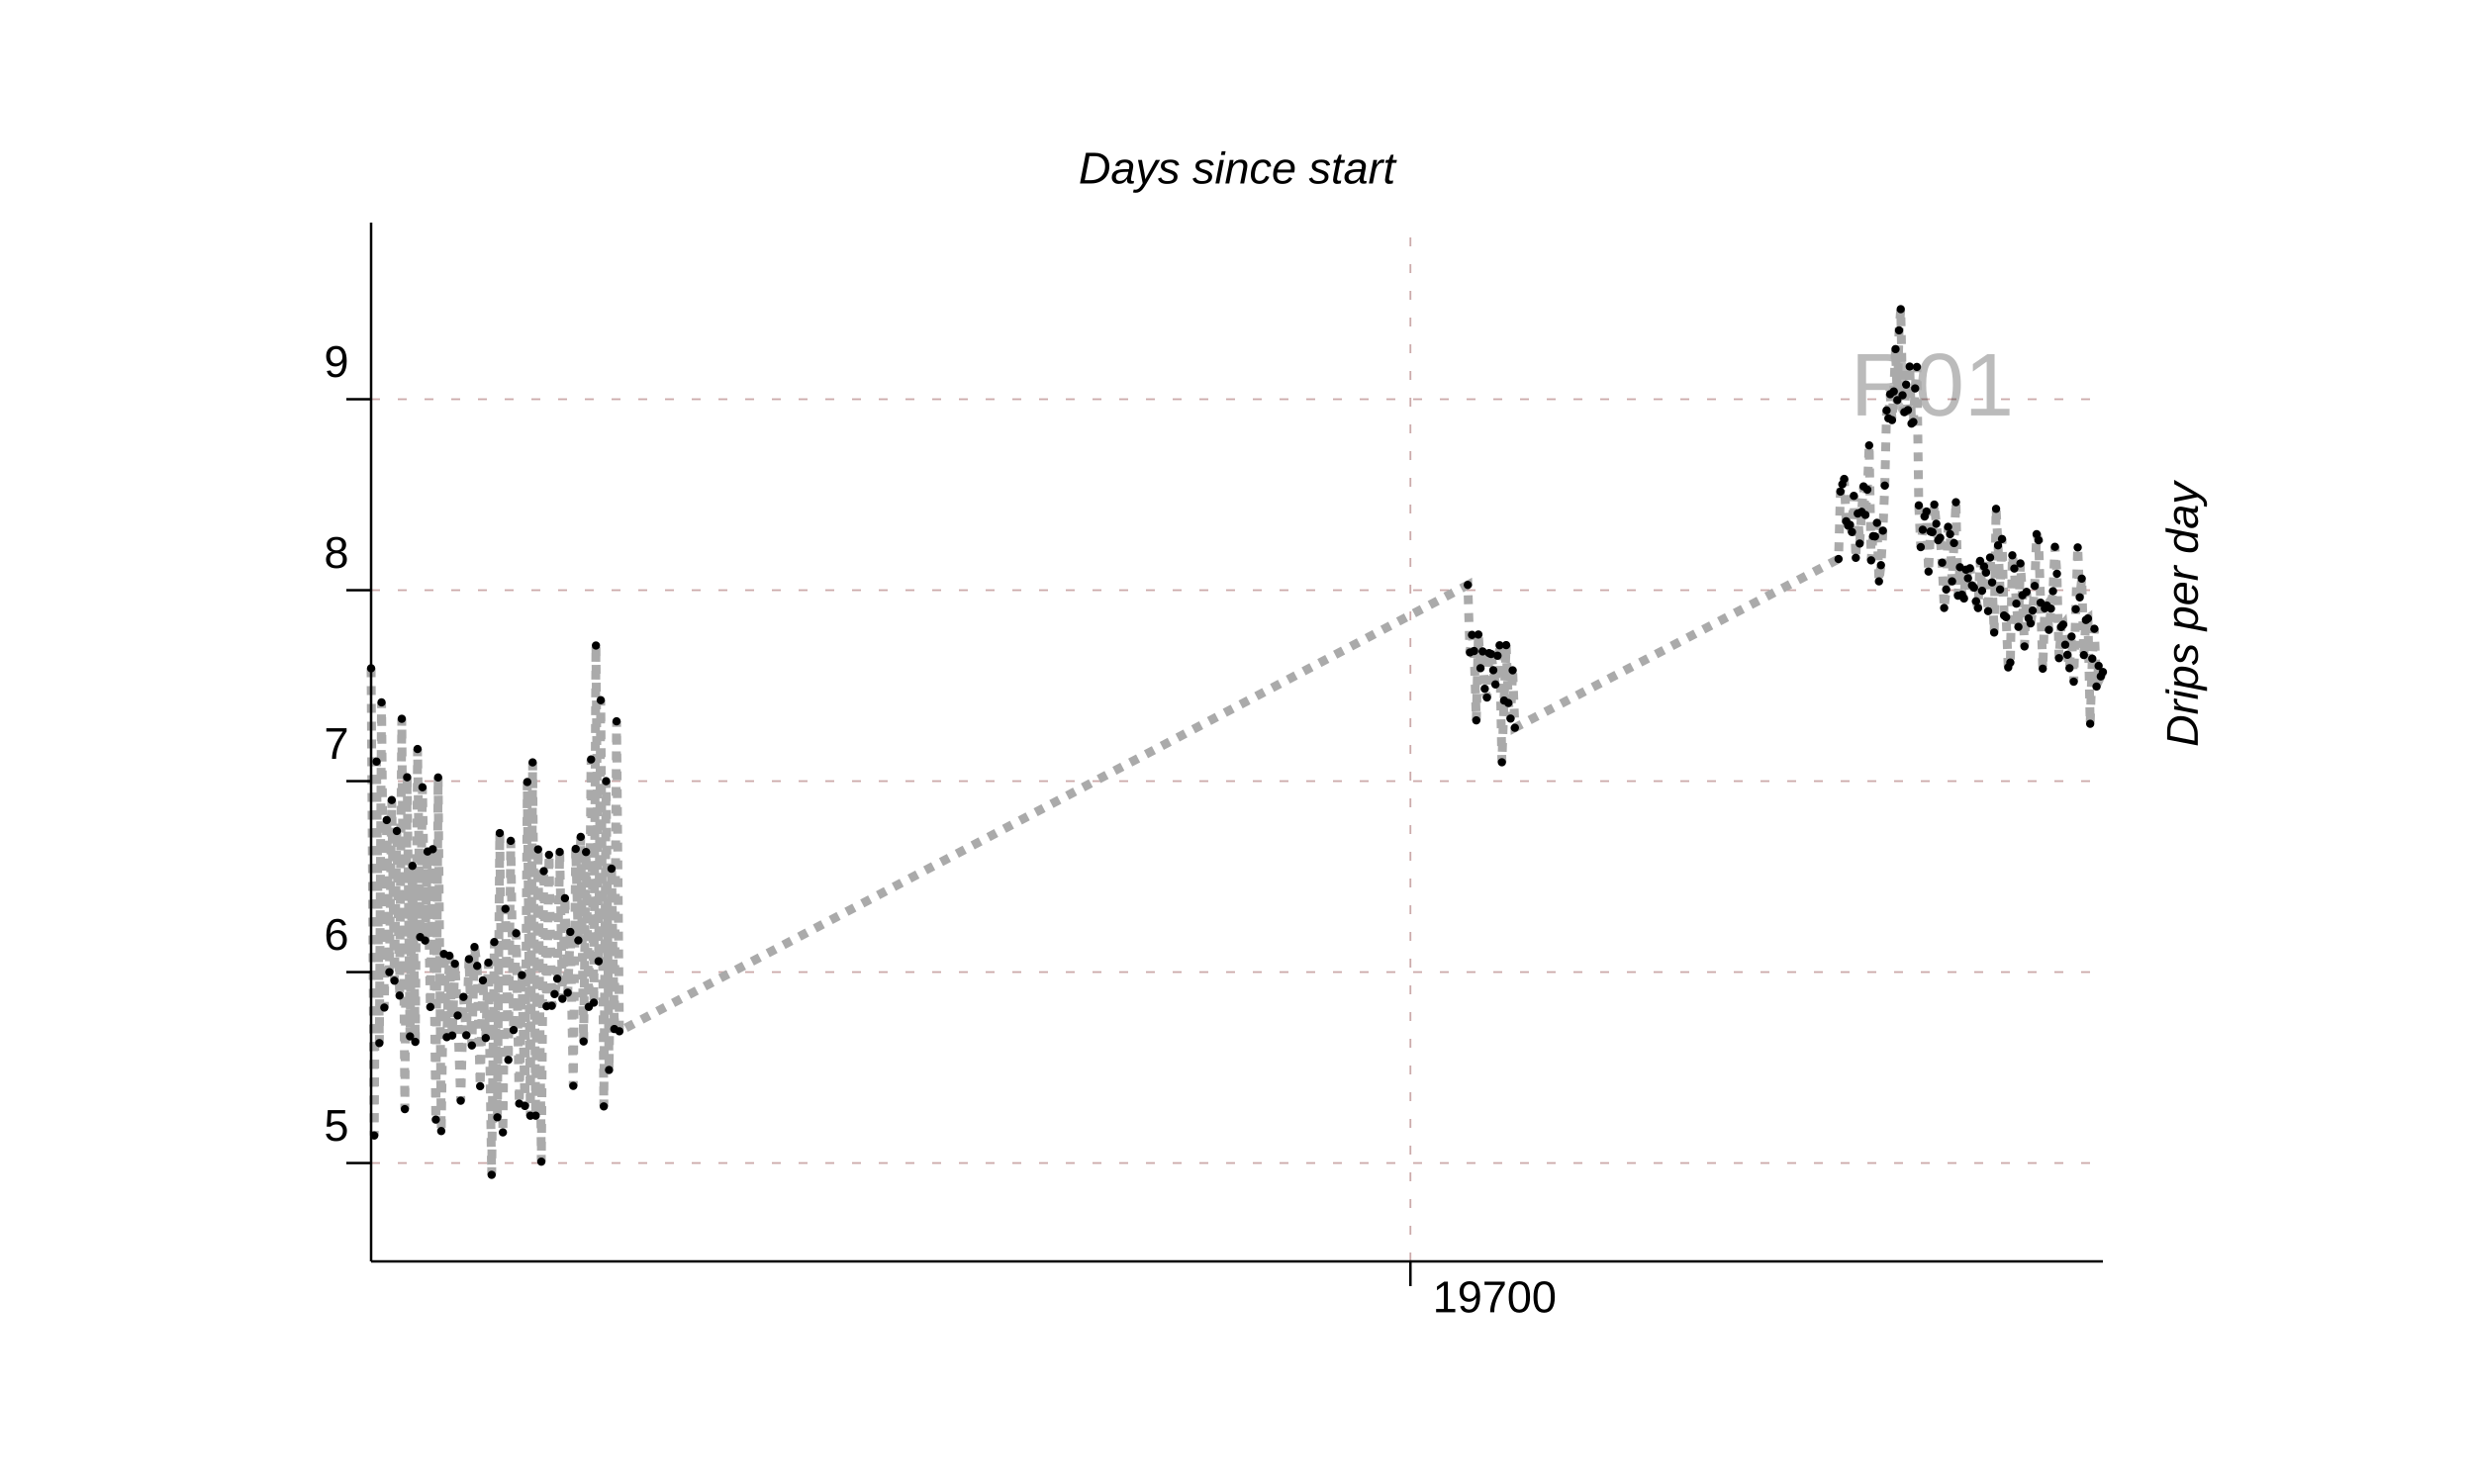
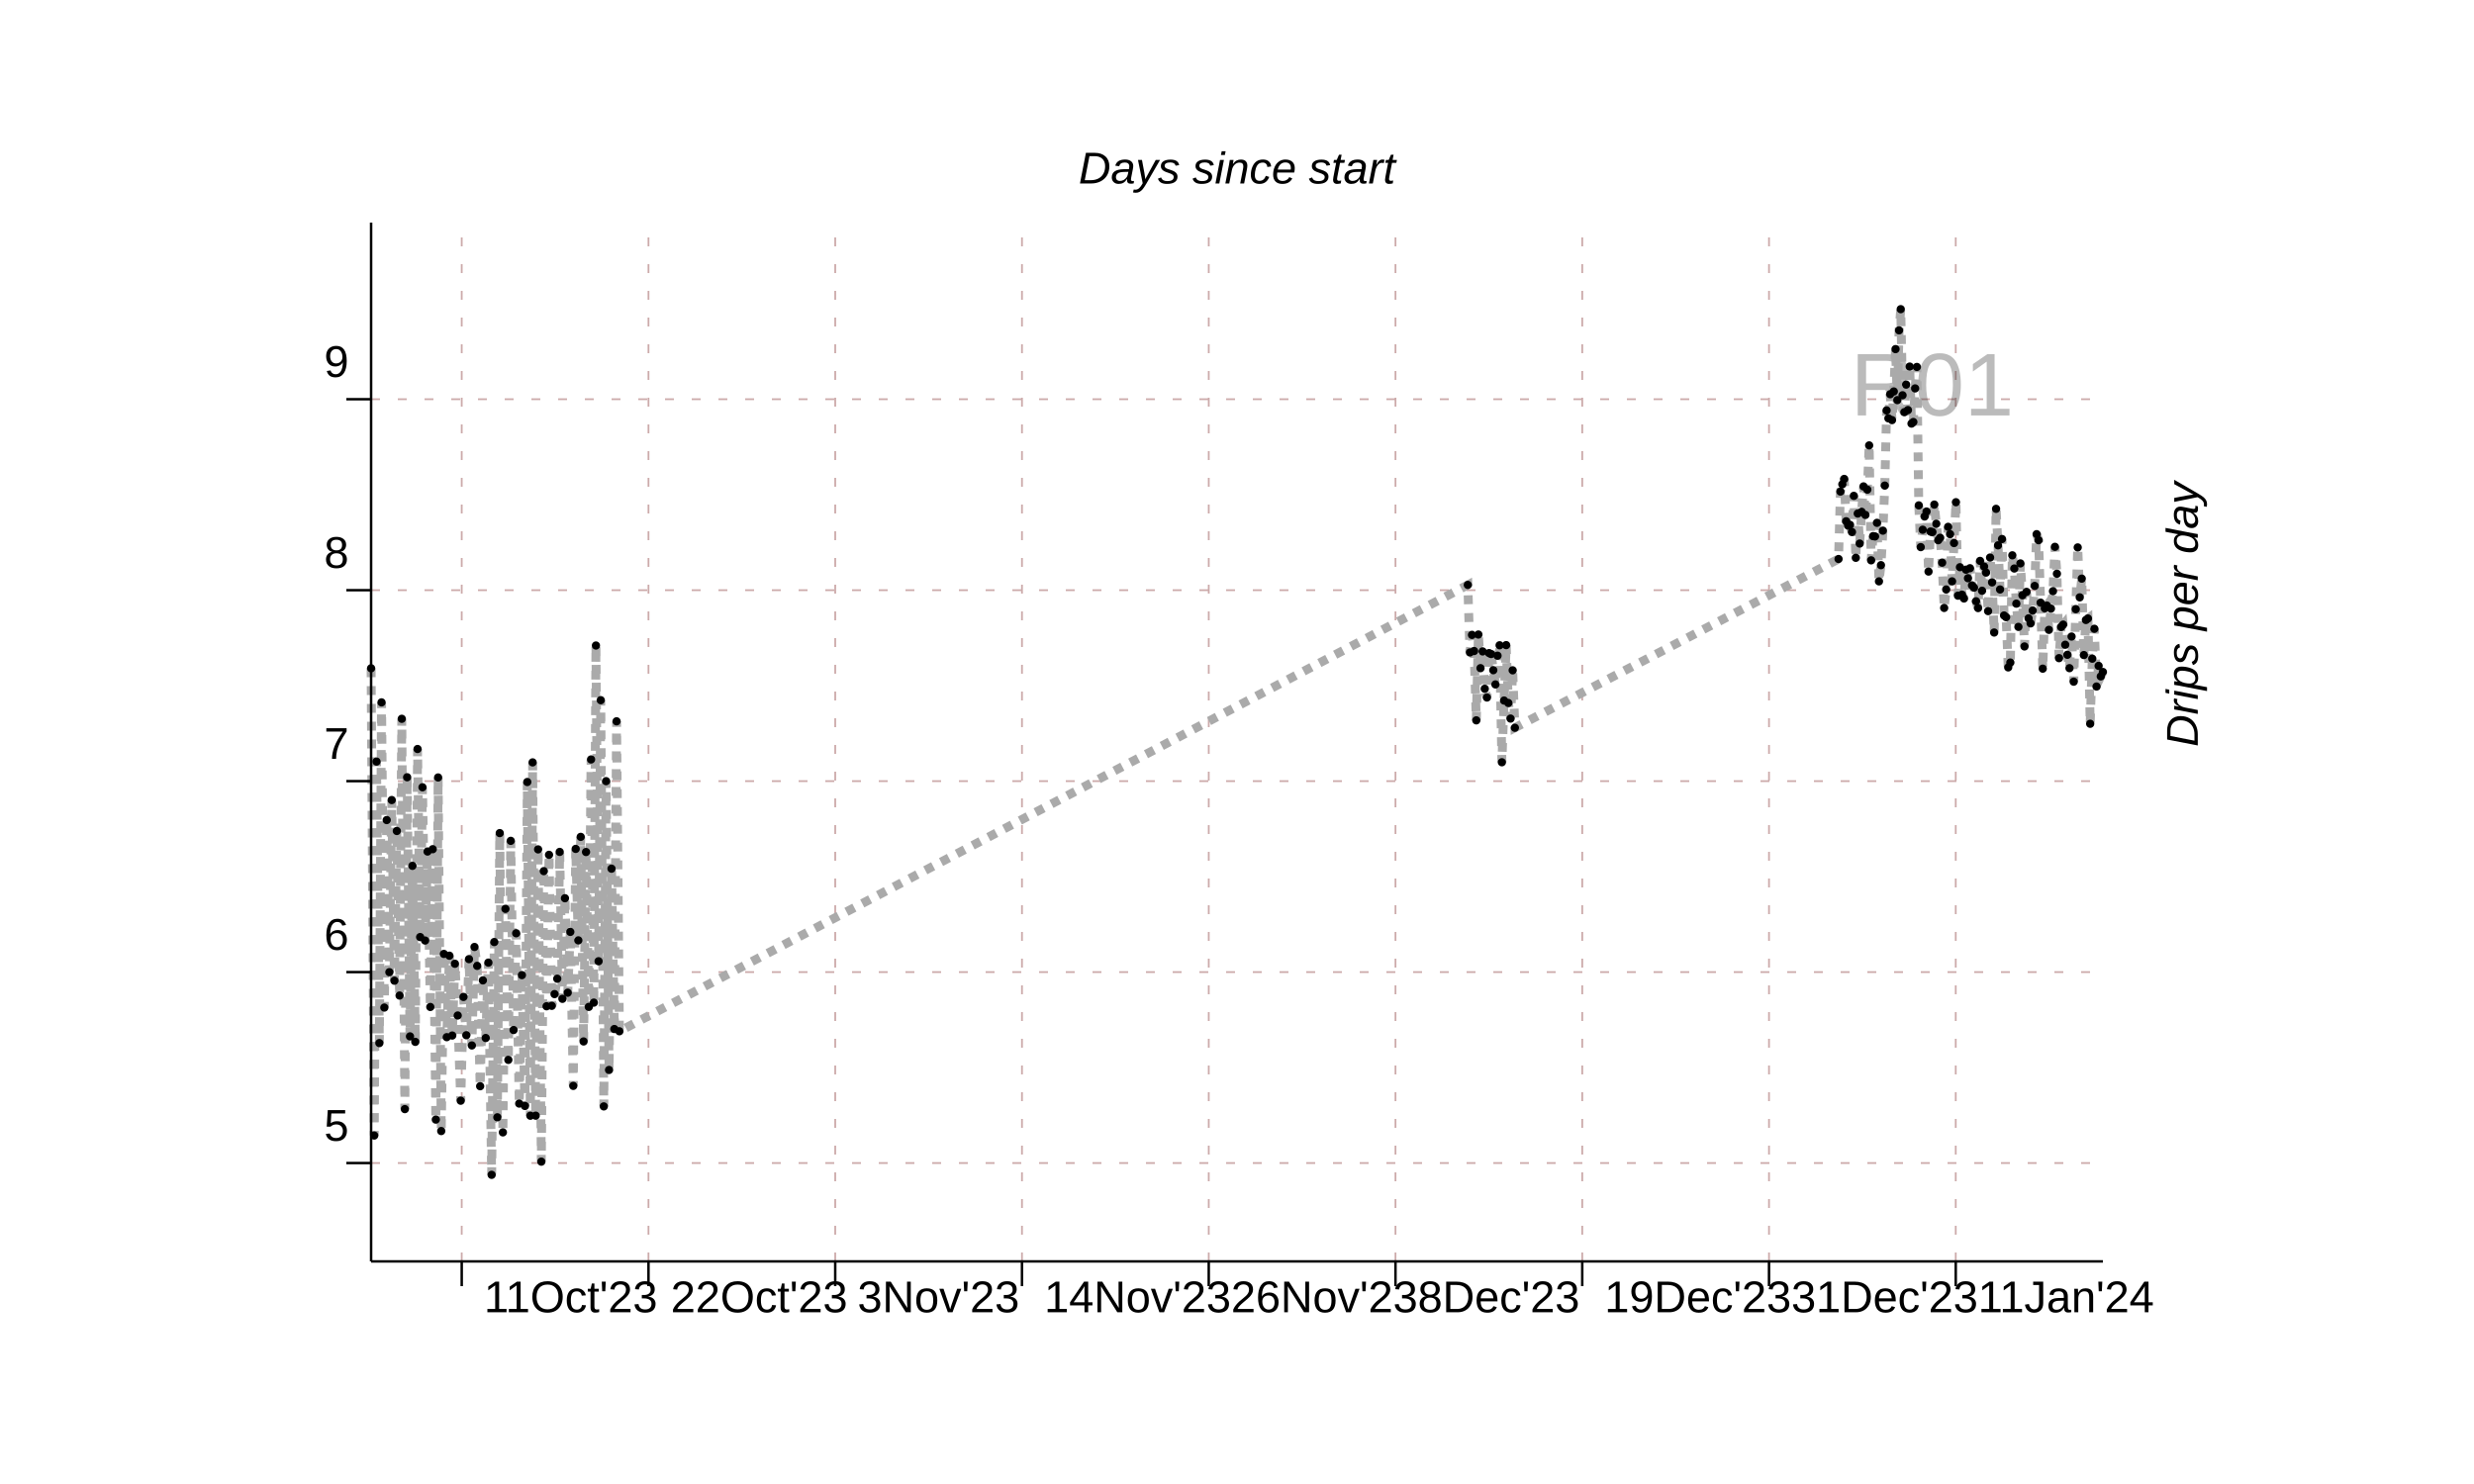
<svg xmlns="http://www.w3.org/2000/svg" version="1.1" viewBox="0 0 1000 600">
  <g>
    <g stroke-dasharray="3.6 7.2" stroke-width="0.72" stroke="#caa">
-       <line x1="570.10" x2="570.10" y1="510.00" y2="90.00" />
+       <line x1="186.63" x2="186.63" y1="510.00" y2="90.00" />
+       <line x1="262.12" x2="262.12" y1="510.00" y2="90.00" />
+       <line x1="337.60" x2="337.60" y1="510.00" y2="90.00" />
+       <line x1="413.09" x2="413.09" y1="510.00" y2="90.00" />
+       <line x1="488.58" x2="488.58" y1="510.00" y2="90.00" />
+       <line x1="564.06" x2="564.06" y1="510.00" y2="90.00" />
+       <line x1="639.55" x2="639.55" y1="510.00" y2="90.00" />
+       <line x1="715.04" x2="715.04" y1="510.00" y2="90.00" />
+       <line x1="790.52" x2="790.52" y1="510.00" y2="90.00" />
      <line x1="150.00" x2="850.00" y1="470.23" y2="470.23" />
      <line x1="150.00" x2="850.00" y1="393.03" y2="393.03" />
      <line x1="150.00" x2="850.00" y1="315.82" y2="315.82" />
      <line x1="150.00" x2="850.00" y1="238.62" y2="238.62" />
      <line x1="150.00" x2="850.00" y1="161.41" y2="161.41" />
    </g>
    <g>
      <text dominant-baseline="hanging" dx="-36.0" dy="18.0" fill="#0004" font-family="Arial, sans-serif" font-size="36" stroke="none" text-anchor="end" x="850.00" y="125.00">R01</text>
    </g>
    <g>
      <text dominant-baseline="text-bottom" dy="-12.0" fill="black" font-family="Arial, sans-serif" font-size="18.0" font-style="italic" stroke="none" text-anchor="middle" x="500.00" y="90.00">Days since start</text>
    </g>
    <g>
      <text dominant-baseline="central" dx="12.0" dy="12.0" fill="black" font-family="Arial, sans-serif" font-size="18.0" font-style="italic" stroke="none" text-anchor="middle" text-orientation="sideways" writing-mode="vertical-lr" x="850.00" y="300.00">Drips per day</text>
    </g>
    <polyline fill="none" points="150.00,270.20 151.27,459.11 152.19,307.92 153.34,421.73 154.22,283.98 155.35,407.37 156.31,331.56 157.39,393.06 158.34,323.47 159.43,396.51 160.40,335.98 161.51,402.51 162.40,290.62 163.64,448.43 164.57,314.25 165.72,419.02 166.71,350.07 167.87,421.24 168.78,302.83 169.83,378.87 170.77,318.31 171.83,380.27 172.81,344.28 173.93,407.13 174.91,343.34 176.16,452.67 177.09,314.34 178.35,457.30 179.42,385.68 180.58,419.34 181.65,386.40 182.80,418.68 183.88,389.66 185.01,410.58 186.23,445.03 187.34,403.07 188.49,418.56 189.57,387.79 190.73,422.69 191.79,382.87 192.87,390.51 194.08,439.17 195.18,396.38 196.33,419.68 197.41,389.20 198.73,475.00 199.79,380.88 201.03,451.74 202.00,336.83 203.27,457.83 204.30,367.47 205.47,428.52 206.45,339.96 207.59,416.45 208.64,377.33 209.87,446.19 210.96,394.25 212.19,447.15 213.13,316.18 214.37,451.10 215.29,308.24 216.53,451.08 217.51,343.42 218.81,469.67 219.81,352.21 220.93,406.85 221.92,345.62 223.04,406.67 224.15,401.93 225.24,395.71 226.23,344.44 227.34,403.84 228.36,363.17 229.47,401.37 230.52,376.78 231.72,439.04 232.70,343.22 233.76,380.20 234.73,338.36 235.89,421.07 236.88,344.48 238.00,407.10 238.91,307.06 240.03,405.37 240.88,260.99 241.95,388.64 242.83,283.09 244.06,447.33 244.99,315.83 246.18,432.60 247.18,351.22 248.32,416.05 249.22,291.63 250.36,416.95 593.30,236.49 594.15,263.80 594.99,256.71 595.84,263.22 596.73,291.25 597.57,256.55 598.43,270.15 599.28,263.38 600.15,278.47 601.03,282.01 601.88,264.06 602.73,264.43 603.59,270.97 604.46,276.72 605.31,265.11 606.15,260.89 607.07,308.19 607.95,283.24 608.80,260.83 609.68,284.22 610.57,290.53 611.43,271.02 612.32,294.25 743.15,226.01 743.91,198.74 744.68,195.81 745.44,193.64 746.22,210.76 747.00,212.51 747.78,212.20 748.57,215.11 749.33,200.48 750.13,225.53 750.91,207.63 751.70,219.76 752.47,206.93 753.24,196.66 754.01,208.19 754.78,197.96 755.52,180.08 756.32,226.55 757.11,216.77 757.90,216.89 758.68,211.39 759.49,235.05 760.29,228.50 761.08,214.55 761.84,196.33 762.57,165.94 763.30,169.14 764.02,159.38 764.76,169.85 765.48,158.28 766.18,141.15 766.91,161.77 767.61,133.56 768.29,125.00 769.02,159.81 769.75,166.65 770.47,155.50 771.20,165.80 771.91,148.21 772.64,171.26 773.38,170.62 774.10,157.04 774.81,148.36 775.58,204.33 776.37,221.21 777.16,214.18 777.93,208.82 778.71,206.81 779.52,231.09 780.30,214.92 781.09,215.11 781.86,204.01 782.64,211.76 783.43,218.42 784.22,217.44 785.02,227.50 785.84,245.80 786.66,238.33 787.44,213.01 788.23,215.97 789.04,235.05 789.83,219.57 790.60,203.05 791.42,240.84 792.22,229.33 793.04,240.44 793.86,241.97 794.66,230.33 795.47,233.78 796.27,229.74 797.09,236.67 797.90,237.59 798.72,243.10 799.55,245.85 800.35,226.78 801.16,238.85 801.97,229.03 802.77,231.50 803.60,247.08 804.40,225.42 805.21,235.46 806.05,255.74 806.82,205.73 807.61,220.49 808.43,238.33 809.22,217.93 810.05,248.85 810.88,249.52 811.73,269.84 812.59,267.87 813.39,224.52 814.19,229.86 815.01,244.06 815.85,253.46 816.65,227.79 817.47,240.67 818.31,261.37 819.13,239.30 819.96,250.01 820.79,252.04 821.62,246.85 822.43,236.90 823.22,215.97 824.01,218.42 824.83,243.66 825.69,270.35 826.52,245.96 827.34,244.84 828.18,254.66 829.00,246.07 829.82,239.02 830.61,221.09 831.42,231.97 832.27,266.10 833.11,253.52 833.94,252.54 834.78,260.68 835.64,264.74 836.49,270.15 837.34,257.36 838.20,275.61 839.03,246.30 839.82,221.33 840.64,241.52 841.45,233.95 842.30,264.85 843.13,250.67 843.96,250.07 844.86,292.63 845.71,266.31 846.55,254.23 847.42,277.57 848.27,269.22 849.14,273.48 850.00,271.69" stroke-dasharray="3.6 3.6" stroke-width="3.6" stroke="#aaa" />
    <g>
      <circle cx="150.00" cy="270.20" r="1.667" />
      <circle cx="151.27" cy="459.11" r="1.667" />
      <circle cx="152.19" cy="307.92" r="1.667" />
      <circle cx="153.34" cy="421.73" r="1.667" />
      <circle cx="154.22" cy="283.98" r="1.667" />
      <circle cx="155.35" cy="407.37" r="1.667" />
      <circle cx="156.31" cy="331.56" r="1.667" />
      <circle cx="157.39" cy="393.06" r="1.667" />
      <circle cx="158.34" cy="323.47" r="1.667" />
      <circle cx="159.43" cy="396.51" r="1.667" />
      <circle cx="160.40" cy="335.98" r="1.667" />
      <circle cx="161.51" cy="402.51" r="1.667" />
      <circle cx="162.40" cy="290.62" r="1.667" />
      <circle cx="163.64" cy="448.43" r="1.667" />
      <circle cx="164.57" cy="314.25" r="1.667" />
      <circle cx="165.72" cy="419.02" r="1.667" />
      <circle cx="166.71" cy="350.07" r="1.667" />
      <circle cx="167.87" cy="421.24" r="1.667" />
      <circle cx="168.78" cy="302.83" r="1.667" />
      <circle cx="169.83" cy="378.87" r="1.667" />
      <circle cx="170.77" cy="318.31" r="1.667" />
      <circle cx="171.83" cy="380.27" r="1.667" />
      <circle cx="172.81" cy="344.28" r="1.667" />
      <circle cx="173.93" cy="407.13" r="1.667" />
      <circle cx="174.91" cy="343.34" r="1.667" />
      <circle cx="176.16" cy="452.67" r="1.667" />
      <circle cx="177.09" cy="314.34" r="1.667" />
      <circle cx="178.35" cy="457.30" r="1.667" />
      <circle cx="179.42" cy="385.68" r="1.667" />
      <circle cx="180.58" cy="419.34" r="1.667" />
      <circle cx="181.65" cy="386.40" r="1.667" />
      <circle cx="182.80" cy="418.68" r="1.667" />
      <circle cx="183.88" cy="389.66" r="1.667" />
      <circle cx="185.01" cy="410.58" r="1.667" />
      <circle cx="186.23" cy="445.03" r="1.667" />
      <circle cx="187.34" cy="403.07" r="1.667" />
      <circle cx="188.49" cy="418.56" r="1.667" />
      <circle cx="189.57" cy="387.79" r="1.667" />
      <circle cx="190.73" cy="422.69" r="1.667" />
      <circle cx="191.79" cy="382.87" r="1.667" />
      <circle cx="192.87" cy="390.51" r="1.667" />
      <circle cx="194.08" cy="439.17" r="1.667" />
      <circle cx="195.18" cy="396.38" r="1.667" />
      <circle cx="196.33" cy="419.68" r="1.667" />
      <circle cx="197.41" cy="389.20" r="1.667" />
      <circle cx="198.73" cy="475.00" r="1.667" />
      <circle cx="199.79" cy="380.88" r="1.667" />
      <circle cx="201.03" cy="451.74" r="1.667" />
      <circle cx="202.00" cy="336.83" r="1.667" />
      <circle cx="203.27" cy="457.83" r="1.667" />
      <circle cx="204.30" cy="367.47" r="1.667" />
      <circle cx="205.47" cy="428.52" r="1.667" />
      <circle cx="206.45" cy="339.96" r="1.667" />
      <circle cx="207.59" cy="416.45" r="1.667" />
      <circle cx="208.64" cy="377.33" r="1.667" />
      <circle cx="209.87" cy="446.19" r="1.667" />
      <circle cx="210.96" cy="394.25" r="1.667" />
      <circle cx="212.19" cy="447.15" r="1.667" />
      <circle cx="213.13" cy="316.18" r="1.667" />
      <circle cx="214.37" cy="451.10" r="1.667" />
      <circle cx="215.29" cy="308.24" r="1.667" />
      <circle cx="216.53" cy="451.08" r="1.667" />
      <circle cx="217.51" cy="343.42" r="1.667" />
      <circle cx="218.81" cy="469.67" r="1.667" />
      <circle cx="219.81" cy="352.21" r="1.667" />
      <circle cx="220.93" cy="406.85" r="1.667" />
      <circle cx="221.92" cy="345.62" r="1.667" />
      <circle cx="223.04" cy="406.67" r="1.667" />
      <circle cx="224.15" cy="401.93" r="1.667" />
      <circle cx="225.24" cy="395.71" r="1.667" />
      <circle cx="226.23" cy="344.44" r="1.667" />
      <circle cx="227.34" cy="403.84" r="1.667" />
      <circle cx="228.36" cy="363.17" r="1.667" />
      <circle cx="229.47" cy="401.37" r="1.667" />
      <circle cx="230.52" cy="376.78" r="1.667" />
      <circle cx="231.72" cy="439.04" r="1.667" />
      <circle cx="232.70" cy="343.22" r="1.667" />
      <circle cx="233.76" cy="380.20" r="1.667" />
      <circle cx="234.73" cy="338.36" r="1.667" />
      <circle cx="235.89" cy="421.07" r="1.667" />
      <circle cx="236.88" cy="344.48" r="1.667" />
      <circle cx="238.00" cy="407.10" r="1.667" />
      <circle cx="238.91" cy="307.06" r="1.667" />
      <circle cx="240.03" cy="405.37" r="1.667" />
      <circle cx="240.88" cy="260.99" r="1.667" />
      <circle cx="241.95" cy="388.64" r="1.667" />
      <circle cx="242.83" cy="283.09" r="1.667" />
      <circle cx="244.06" cy="447.33" r="1.667" />
      <circle cx="244.99" cy="315.83" r="1.667" />
      <circle cx="246.18" cy="432.60" r="1.667" />
      <circle cx="247.18" cy="351.22" r="1.667" />
      <circle cx="248.32" cy="416.05" r="1.667" />
      <circle cx="249.22" cy="291.63" r="1.667" />
      <circle cx="250.36" cy="416.95" r="1.667" />
      <circle cx="593.30" cy="236.49" r="1.667" />
      <circle cx="594.15" cy="263.80" r="1.667" />
      <circle cx="594.99" cy="256.71" r="1.667" />
      <circle cx="595.84" cy="263.22" r="1.667" />
      <circle cx="596.73" cy="291.25" r="1.667" />
      <circle cx="597.57" cy="256.55" r="1.667" />
      <circle cx="598.43" cy="270.15" r="1.667" />
      <circle cx="599.28" cy="263.38" r="1.667" />
      <circle cx="600.15" cy="278.47" r="1.667" />
      <circle cx="601.03" cy="282.01" r="1.667" />
      <circle cx="601.88" cy="264.06" r="1.667" />
      <circle cx="602.73" cy="264.43" r="1.667" />
      <circle cx="603.59" cy="270.97" r="1.667" />
      <circle cx="604.46" cy="276.72" r="1.667" />
      <circle cx="605.31" cy="265.11" r="1.667" />
      <circle cx="606.15" cy="260.89" r="1.667" />
      <circle cx="607.07" cy="308.19" r="1.667" />
      <circle cx="607.95" cy="283.24" r="1.667" />
      <circle cx="608.80" cy="260.83" r="1.667" />
      <circle cx="609.68" cy="284.22" r="1.667" />
      <circle cx="610.57" cy="290.53" r="1.667" />
      <circle cx="611.43" cy="271.02" r="1.667" />
      <circle cx="612.32" cy="294.25" r="1.667" />
      <circle cx="743.15" cy="226.01" r="1.667" />
      <circle cx="743.91" cy="198.74" r="1.667" />
      <circle cx="744.68" cy="195.81" r="1.667" />
      <circle cx="745.44" cy="193.64" r="1.667" />
      <circle cx="746.22" cy="210.76" r="1.667" />
      <circle cx="747.00" cy="212.51" r="1.667" />
      <circle cx="747.78" cy="212.20" r="1.667" />
      <circle cx="748.57" cy="215.11" r="1.667" />
      <circle cx="749.33" cy="200.48" r="1.667" />
      <circle cx="750.13" cy="225.53" r="1.667" />
      <circle cx="750.91" cy="207.63" r="1.667" />
      <circle cx="751.70" cy="219.76" r="1.667" />
      <circle cx="752.47" cy="206.93" r="1.667" />
      <circle cx="753.24" cy="196.66" r="1.667" />
      <circle cx="754.01" cy="208.19" r="1.667" />
      <circle cx="754.78" cy="197.96" r="1.667" />
      <circle cx="755.52" cy="180.08" r="1.667" />
      <circle cx="756.32" cy="226.55" r="1.667" />
      <circle cx="757.11" cy="216.77" r="1.667" />
      <circle cx="757.90" cy="216.89" r="1.667" />
      <circle cx="758.68" cy="211.39" r="1.667" />
      <circle cx="759.49" cy="235.05" r="1.667" />
      <circle cx="760.29" cy="228.50" r="1.667" />
      <circle cx="761.08" cy="214.55" r="1.667" />
      <circle cx="761.84" cy="196.33" r="1.667" />
      <circle cx="762.57" cy="165.94" r="1.667" />
      <circle cx="763.30" cy="169.14" r="1.667" />
      <circle cx="764.02" cy="159.38" r="1.667" />
      <circle cx="764.76" cy="169.85" r="1.667" />
      <circle cx="765.48" cy="158.28" r="1.667" />
      <circle cx="766.18" cy="141.15" r="1.667" />
      <circle cx="766.91" cy="161.77" r="1.667" />
      <circle cx="767.61" cy="133.56" r="1.667" />
      <circle cx="768.29" cy="125.00" r="1.667" />
      <circle cx="769.02" cy="159.81" r="1.667" />
      <circle cx="769.75" cy="166.65" r="1.667" />
      <circle cx="770.47" cy="155.50" r="1.667" />
      <circle cx="771.20" cy="165.80" r="1.667" />
      <circle cx="771.91" cy="148.21" r="1.667" />
      <circle cx="772.64" cy="171.26" r="1.667" />
      <circle cx="773.38" cy="170.62" r="1.667" />
      <circle cx="774.10" cy="157.04" r="1.667" />
      <circle cx="774.81" cy="148.36" r="1.667" />
      <circle cx="775.58" cy="204.33" r="1.667" />
      <circle cx="776.37" cy="221.21" r="1.667" />
      <circle cx="777.16" cy="214.18" r="1.667" />
      <circle cx="777.93" cy="208.82" r="1.667" />
      <circle cx="778.71" cy="206.81" r="1.667" />
      <circle cx="779.52" cy="231.09" r="1.667" />
      <circle cx="780.30" cy="214.92" r="1.667" />
      <circle cx="781.09" cy="215.11" r="1.667" />
      <circle cx="781.86" cy="204.01" r="1.667" />
      <circle cx="782.64" cy="211.76" r="1.667" />
      <circle cx="783.43" cy="218.42" r="1.667" />
      <circle cx="784.22" cy="217.44" r="1.667" />
      <circle cx="785.02" cy="227.50" r="1.667" />
      <circle cx="785.84" cy="245.80" r="1.667" />
      <circle cx="786.66" cy="238.33" r="1.667" />
      <circle cx="787.44" cy="213.01" r="1.667" />
      <circle cx="788.23" cy="215.97" r="1.667" />
      <circle cx="789.04" cy="235.05" r="1.667" />
      <circle cx="789.83" cy="219.57" r="1.667" />
      <circle cx="790.60" cy="203.05" r="1.667" />
      <circle cx="791.42" cy="240.84" r="1.667" />
      <circle cx="792.22" cy="229.33" r="1.667" />
      <circle cx="793.04" cy="240.44" r="1.667" />
      <circle cx="793.86" cy="241.97" r="1.667" />
      <circle cx="794.66" cy="230.33" r="1.667" />
      <circle cx="795.47" cy="233.78" r="1.667" />
      <circle cx="796.27" cy="229.74" r="1.667" />
      <circle cx="797.09" cy="236.67" r="1.667" />
      <circle cx="797.90" cy="237.59" r="1.667" />
      <circle cx="798.72" cy="243.10" r="1.667" />
      <circle cx="799.55" cy="245.85" r="1.667" />
      <circle cx="800.35" cy="226.78" r="1.667" />
      <circle cx="801.16" cy="238.85" r="1.667" />
      <circle cx="801.97" cy="229.03" r="1.667" />
      <circle cx="802.77" cy="231.50" r="1.667" />
      <circle cx="803.60" cy="247.08" r="1.667" />
      <circle cx="804.40" cy="225.42" r="1.667" />
      <circle cx="805.21" cy="235.46" r="1.667" />
      <circle cx="806.05" cy="255.74" r="1.667" />
      <circle cx="806.82" cy="205.73" r="1.667" />
      <circle cx="807.61" cy="220.49" r="1.667" />
      <circle cx="808.43" cy="238.33" r="1.667" />
      <circle cx="809.22" cy="217.93" r="1.667" />
      <circle cx="810.05" cy="248.85" r="1.667" />
      <circle cx="810.88" cy="249.52" r="1.667" />
      <circle cx="811.73" cy="269.84" r="1.667" />
      <circle cx="812.59" cy="267.87" r="1.667" />
      <circle cx="813.39" cy="224.52" r="1.667" />
      <circle cx="814.19" cy="229.86" r="1.667" />
      <circle cx="815.01" cy="244.06" r="1.667" />
      <circle cx="815.85" cy="253.46" r="1.667" />
      <circle cx="816.65" cy="227.79" r="1.667" />
      <circle cx="817.47" cy="240.67" r="1.667" />
      <circle cx="818.31" cy="261.37" r="1.667" />
      <circle cx="819.13" cy="239.30" r="1.667" />
      <circle cx="819.96" cy="250.01" r="1.667" />
      <circle cx="820.79" cy="252.04" r="1.667" />
      <circle cx="821.62" cy="246.85" r="1.667" />
      <circle cx="822.43" cy="236.90" r="1.667" />
      <circle cx="823.22" cy="215.97" r="1.667" />
      <circle cx="824.01" cy="218.42" r="1.667" />
      <circle cx="824.83" cy="243.66" r="1.667" />
      <circle cx="825.69" cy="270.35" r="1.667" />
      <circle cx="826.52" cy="245.96" r="1.667" />
      <circle cx="827.34" cy="244.84" r="1.667" />
      <circle cx="828.18" cy="254.66" r="1.667" />
      <circle cx="829.00" cy="246.07" r="1.667" />
      <circle cx="829.82" cy="239.02" r="1.667" />
      <circle cx="830.61" cy="221.09" r="1.667" />
      <circle cx="831.42" cy="231.97" r="1.667" />
      <circle cx="832.27" cy="266.10" r="1.667" />
      <circle cx="833.11" cy="253.52" r="1.667" />
      <circle cx="833.94" cy="252.54" r="1.667" />
      <circle cx="834.78" cy="260.68" r="1.667" />
      <circle cx="835.64" cy="264.74" r="1.667" />
      <circle cx="836.49" cy="270.15" r="1.667" />
      <circle cx="837.34" cy="257.36" r="1.667" />
      <circle cx="838.20" cy="275.61" r="1.667" />
      <circle cx="839.03" cy="246.30" r="1.667" />
      <circle cx="839.82" cy="221.33" r="1.667" />
      <circle cx="840.64" cy="241.52" r="1.667" />
      <circle cx="841.45" cy="233.95" r="1.667" />
      <circle cx="842.30" cy="264.85" r="1.667" />
      <circle cx="843.13" cy="250.67" r="1.667" />
      <circle cx="843.96" cy="250.07" r="1.667" />
      <circle cx="844.86" cy="292.63" r="1.667" />
      <circle cx="845.71" cy="266.31" r="1.667" />
      <circle cx="846.55" cy="254.23" r="1.667" />
      <circle cx="847.42" cy="277.57" r="1.667" />
      <circle cx="848.27" cy="269.22" r="1.667" />
      <circle cx="849.14" cy="273.48" r="1.667" />
      <circle cx="850.00" cy="271.69" r="1.667" />
    </g>
    <g stroke="black">
-       <line x1="570.10" x2="570.10" y1="510.00" y2="520.00" />
+       <line x1="186.63" x2="186.63" y1="510.00" y2="520.00" />
+       <line x1="262.12" x2="262.12" y1="510.00" y2="520.00" />
+       <line x1="337.60" x2="337.60" y1="510.00" y2="520.00" />
+       <line x1="413.09" x2="413.09" y1="510.00" y2="520.00" />
+       <line x1="488.58" x2="488.58" y1="510.00" y2="520.00" />
+       <line x1="564.06" x2="564.06" y1="510.00" y2="520.00" />
+       <line x1="639.55" x2="639.55" y1="510.00" y2="520.00" />
+       <line x1="715.04" x2="715.04" y1="510.00" y2="520.00" />
+       <line x1="790.52" x2="790.52" y1="510.00" y2="520.00" />
      <g fill="black" font-family="Arial, sans-serif" font-size="18.0" stroke="none" text-anchor="start" transform="translate(9.0 0.0)">
-         <text x="570.10" y="530.57">19700</text>
+         <text x="186.63" y="530.57">11Oct'23</text>
+         <text x="262.12" y="530.57">22Oct'23</text>
+         <text x="337.60" y="530.57">3Nov'23</text>
+         <text x="413.09" y="530.57">14Nov'23</text>
+         <text x="488.58" y="530.57">26Nov'23</text>
+         <text x="564.06" y="530.57">8Dec'23</text>
+         <text x="639.55" y="530.57">19Dec'23</text>
+         <text x="715.04" y="530.57">31Dec'23</text>
+         <text x="790.52" y="530.57">11Jan'24</text>
      </g>
      <line x1="150.00" x2="850.00" y1="510.00" y2="510.00" />
    </g>
    <g stroke="black">
      <line x1="150.00" x2="140.00" y1="470.23" y2="470.23" />
      <line x1="150.00" x2="140.00" y1="393.03" y2="393.03" />
      <line x1="150.00" x2="140.00" y1="315.82" y2="315.82" />
      <line x1="150.00" x2="140.00" y1="238.62" y2="238.62" />
      <line x1="150.00" x2="140.00" y1="161.41" y2="161.41" />
      <g fill="black" font-family="Arial, sans-serif" font-size="18.0" stroke="none" text-anchor="end">
        <text x="141.00" y="461.23">5</text>
        <text x="141.00" y="384.03">6</text>
        <text x="141.00" y="306.82">7</text>
        <text x="141.00" y="229.62">8</text>
        <text x="141.00" y="152.41">9</text>
      </g>
      <line x1="150.00" x2="150.00" y1="510.00" y2="90.00" />
    </g>
  </g>
</svg>
